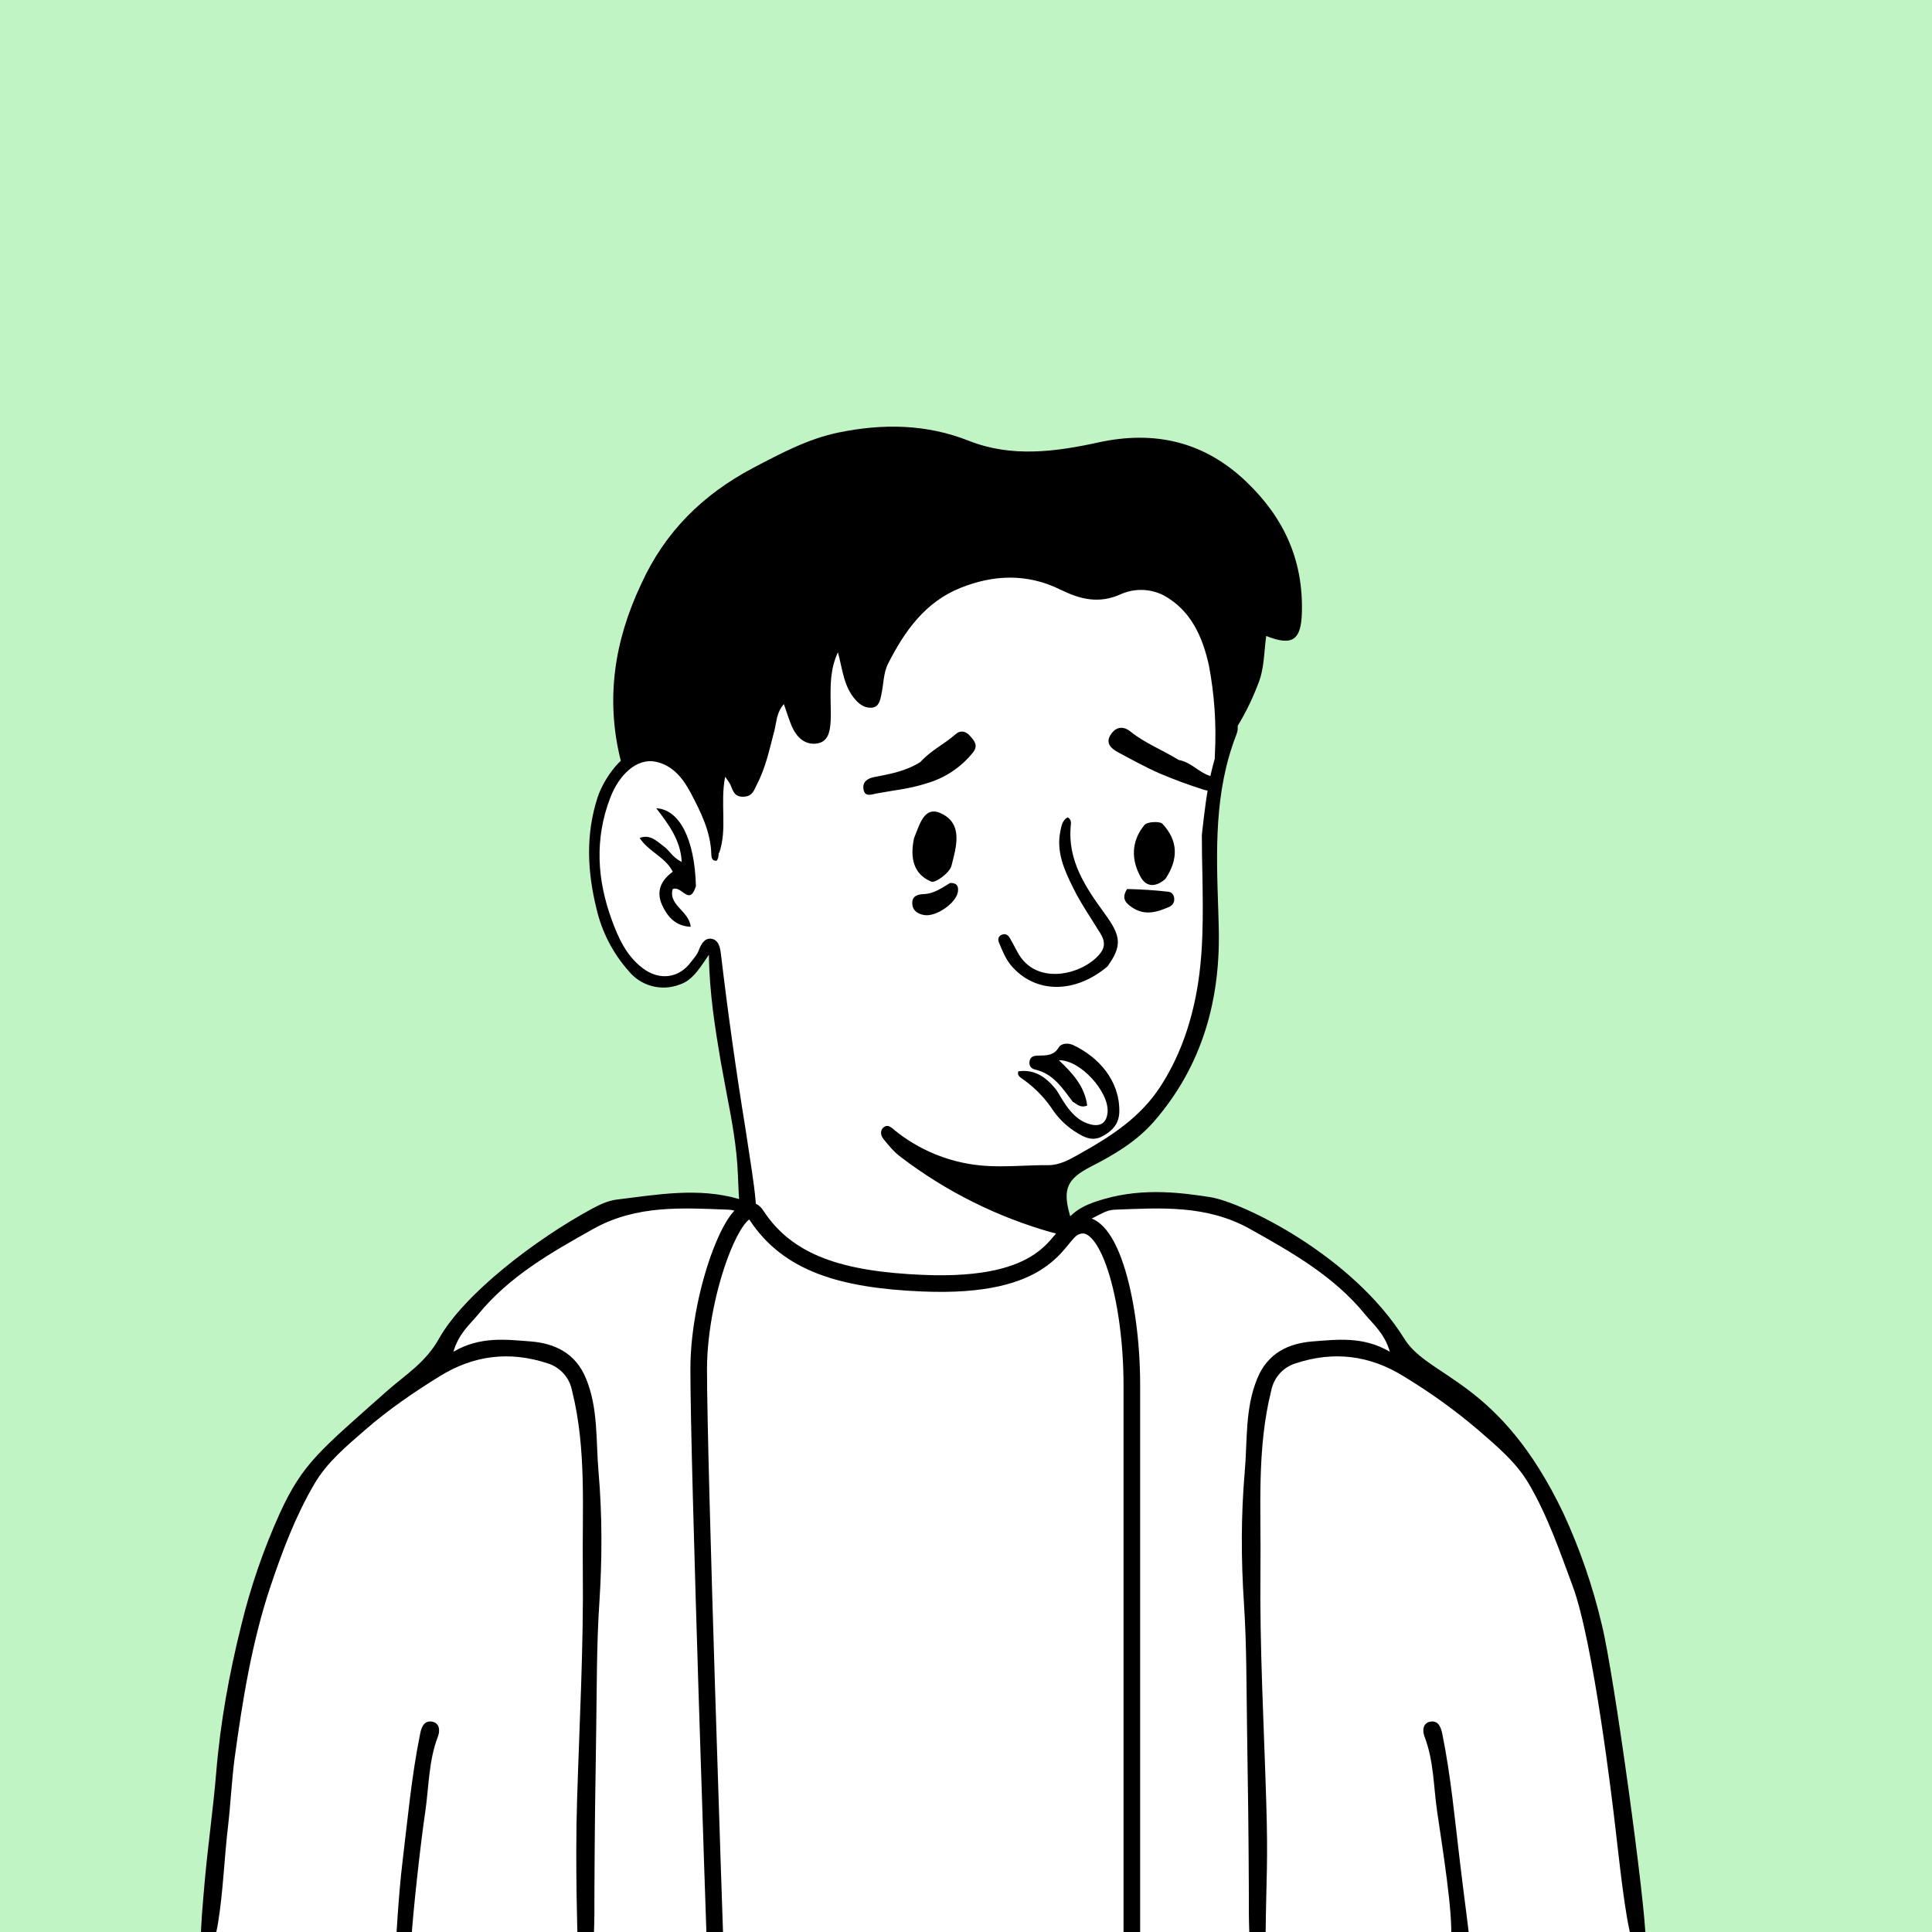
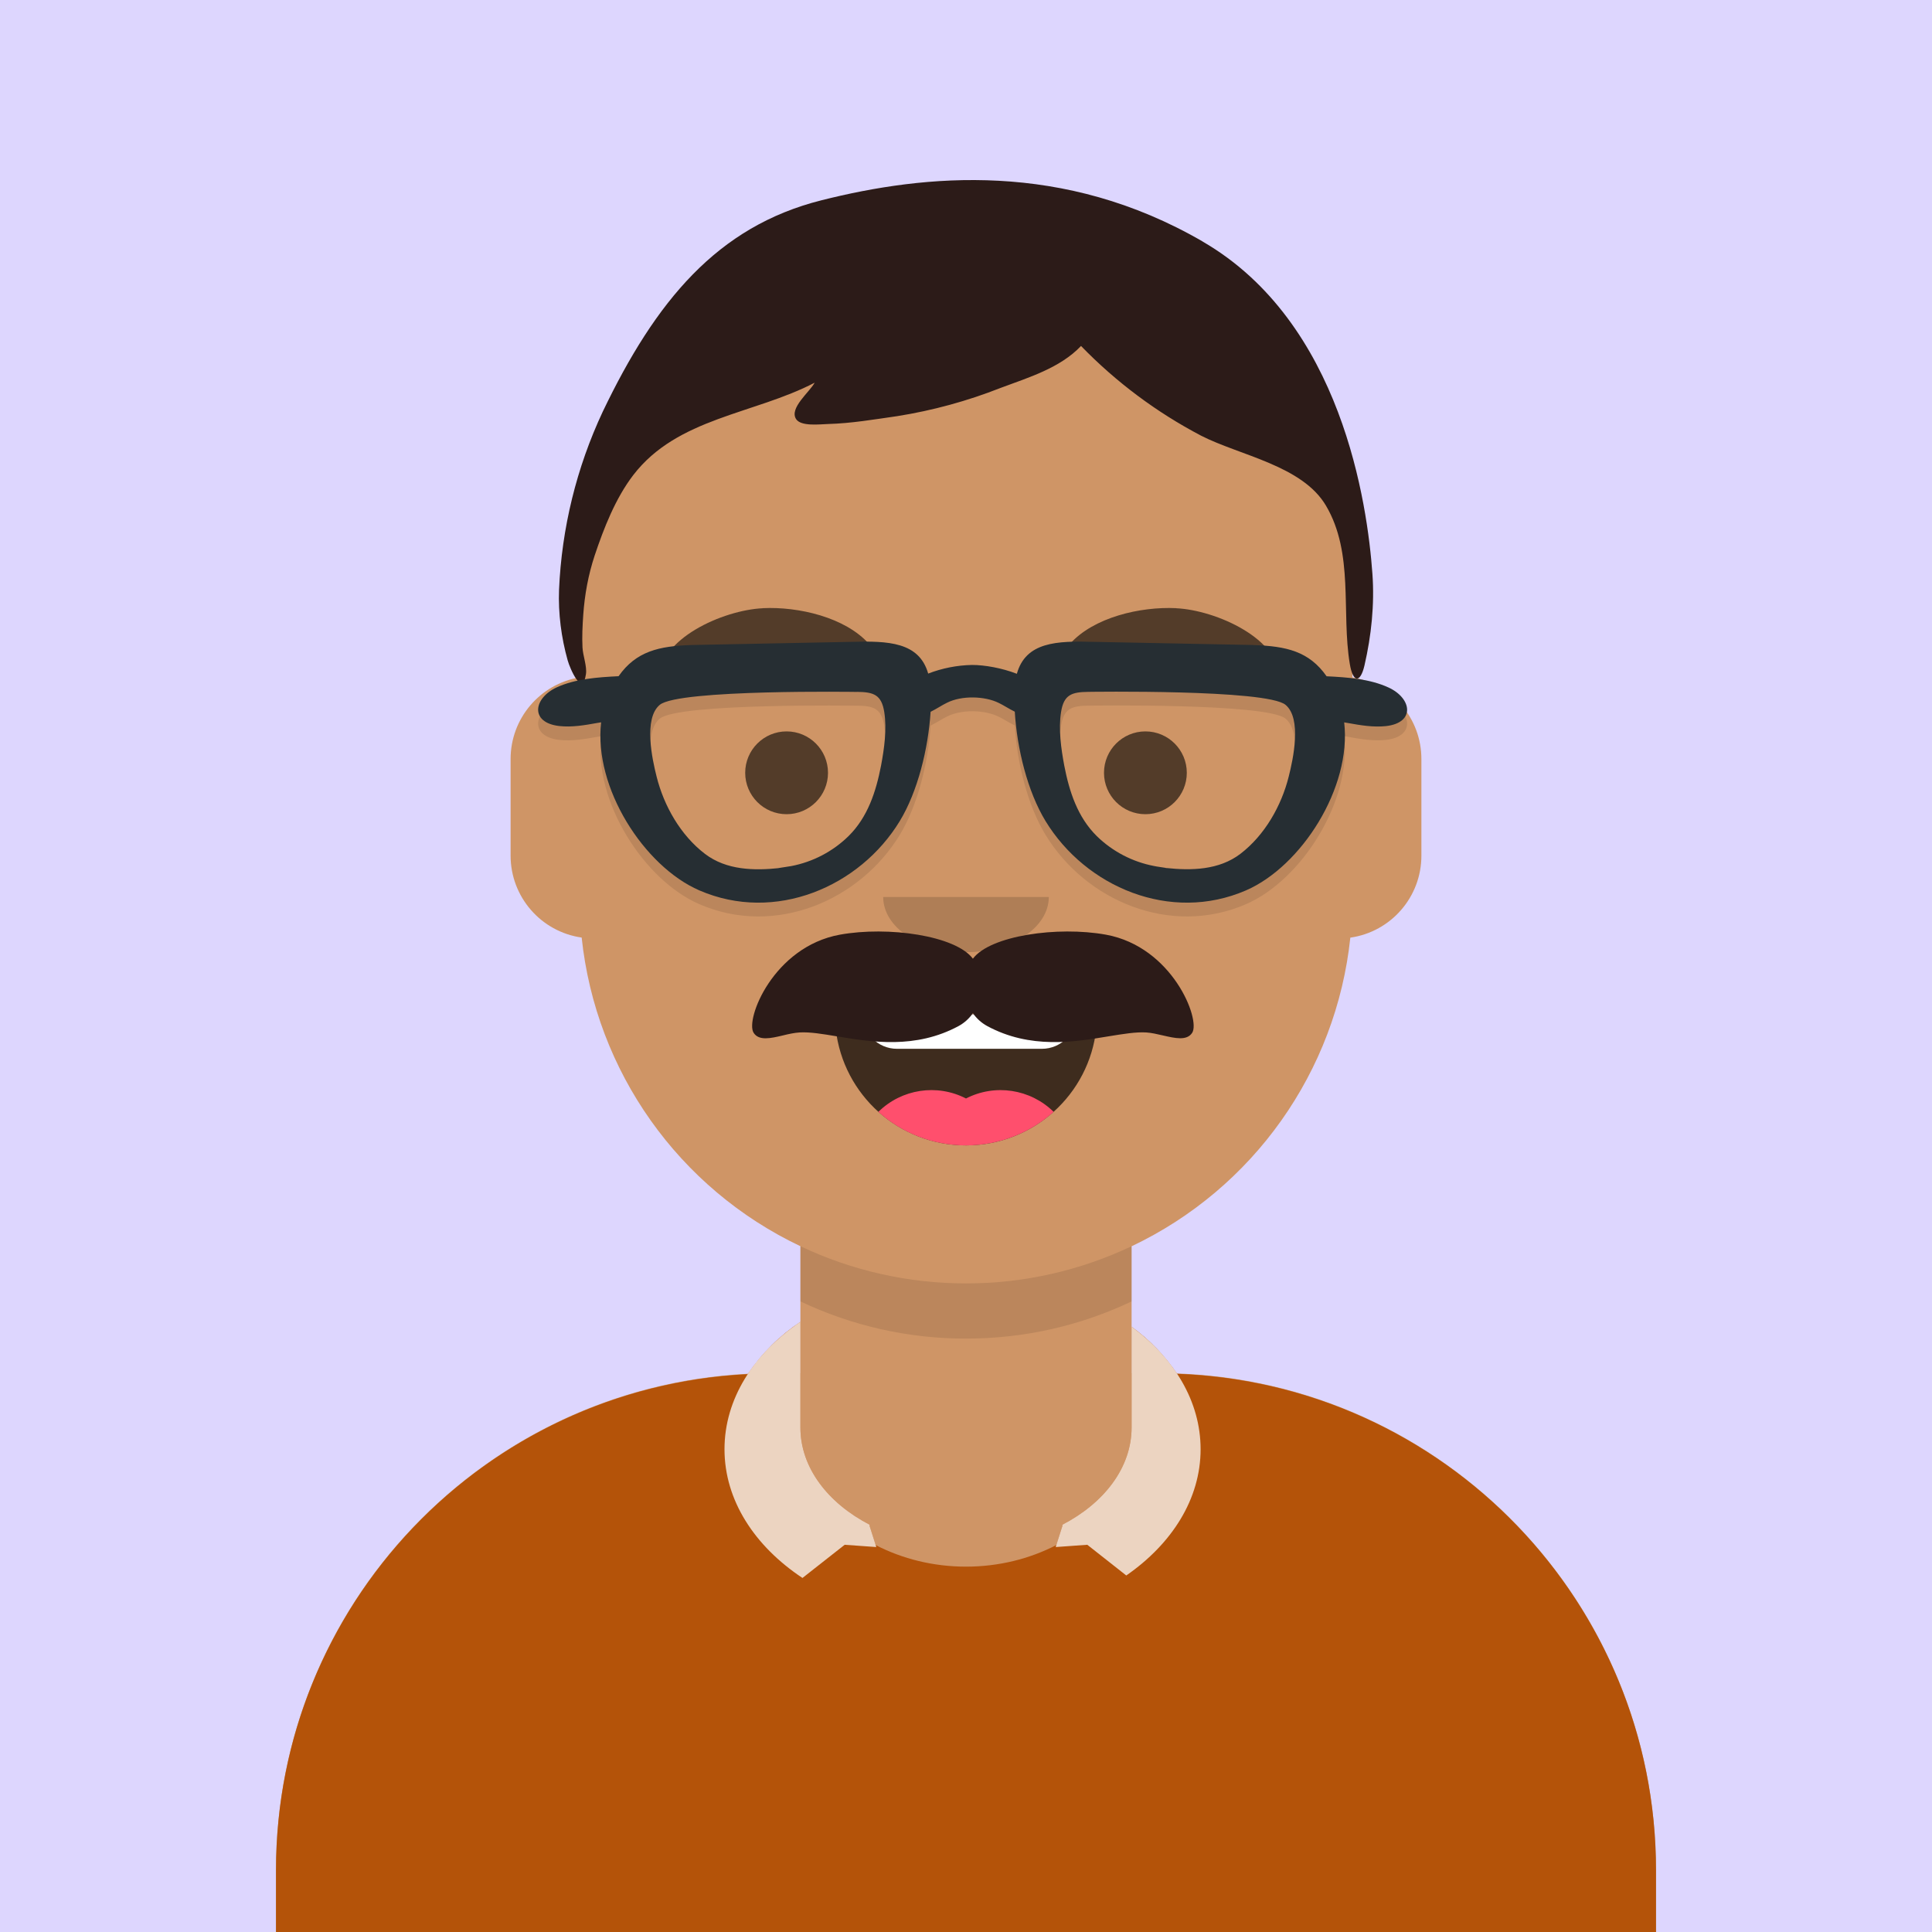
- <svg xmlns="http://www.w3.org/2000/svg" viewBox="0 0 1744 1744" fill="none" shape-rendering="auto">
+ <svg xmlns="http://www.w3.org/2000/svg" viewBox="0 0 280 280" fill="none" shape-rendering="auto">
  <mask id="viewboxMask">
-     <rect width="1744" height="1744" rx="0" ry="0" x="0" y="0" fill="#fff" />
+     <rect width="280" height="280" rx="0" ry="0" x="0" y="0" fill="#fff" />
  </mask>
  <g mask="url(#viewboxMask)">
-     <rect fill="#c1f4c5" width="1744" height="1744" x="0" y="0" />
-     <g transform="translate(531 487)">
-       <path d="M554 727.7c-99.2 297-363.8 388.6-503.7 19.8-19.3-50.7 31-69.5 66.2-91.9 24.1-15.3 36.8-28.5 35.3-42.2-7-64.4-36.9-243.8-36.9-243.8l-3-5.8s.7-1.6-2.2 1.2c-3 3-9.9 34.2-37 34.2-24.5 0-49.2-10.9-61-86.3C7.2 285.6 9.6 214 40 201c12.5-5.3 24-7.2 35.2-.8 11.3 6.4-13-22 112-126C268.4 6.4 396.7-3.5 448.5 8 500.3 19.5 552 44.8 574.9 98.5c27.8 65-25.9 114.3-14 262.5-2.2 53.6.8 171.2-146.6 210.6-28 7.5-19.3 48.4 22.7 58.4 67 21 117 72.3 117 97.9" fill="#fff" />
-       <path fill-rule="evenodd" clip-rule="evenodd" d="m554 266.2.1-1.4c4.1-36.4 8.2-71.7 27.1-103.4 6.5 4.4 5.7 10 3.7 15.2-19.9 51.2-18 104.4-16.2 157.6l.4 14c2.1 66.4-14.5 126.8-58.7 177.5-15.4 17.6-35.8 29.8-56.5 40.3-21.4 11-25.9 20.1-19.2 43.6l.8 2.6c1.4 3.9 2.8 7.9-1 11.8-4.5 4.6-9.5 3.3-14.8 1.8l-.6-.1a406.4 406.4 0 0 1-137-68.3c-6-4.4-10.8-10.3-15.5-16.1l-.3-.4c-2.5-3-3-7.8.5-10.4 3.3-2.5 5.8-.5 8.7 1.8l1 .9a145.5 145.5 0 0 0 76.3 31.7c13.4 1.4 26.6.9 40 .4 7.4-.3 14.8-.6 22.3-.5 10.2 0 18.7-4.7 26.7-9.2l2.8-1.6c27.8-15.5 54.3-32.8 72.2-60.7 16.1-25 25.9-52.2 31.6-80.9 7.2-36.1 6.6-72.7 6-109.8-.3-12-.5-24.2-.5-36.4ZM50.6 190.8c21.9-1.7 34 11.2 44.3 26.3a140.4 140.4 0 0 1 22.4 61.5c.5 3.7 1 7.6-1.2 11.3-4.5.6-4.9-3-5-5.6-.5-20.7-9.7-38.7-18.9-56.1-6.6-12.5-16.2-24.6-31.4-27.6-17.2-3.5-33 12-40.8 32.2-14.5 37.6-12 74.6 1.4 111 5.8 15.9 13.1 32.1 27.8 43.2 14.8 11.3 32.7 9.3 43.6-5.7l2-2.5c2-2.6 4-5.1 5-8 2.1-5.8 5.4-11.2 11.3-10.4 6.8 1 8 8.3 8.7 14a3661 3661 0 0 0 22 156.7l5.9 38.8c2.6 17.1 5.6 41.7 3.6 52.1a28 28 0 0 0-.3 2.2c-.4 2.8-.6 5-4.2 5.5-4.9.8-7-2-7.7-6.4-2.3-17-3-23.6-4-49.6-.9-25.2-5.6-50-10.4-74.9l-5-27c-5.2-30.8-10.3-62-10.8-97l-2 3c-7.6 11.3-13.7 20.5-24.5 24a40.5 40.5 0 0 1-46.1-12.5 127.8 127.8 0 0 1-28.8-55.8c-8.4-34-9.9-67.1.9-100.6 5.2-16.1 23.7-44.7 42.2-42Zm34.6 127.5c4.4 3.2 8.4 6 12-5.4-1.1-42.2-14.7-69.2-35.8-70.3 11.2 14.6 22 28.8 23 48.5a32.3 32.3 0 0 1-10.7-8.8c-2-2.2-4-4.4-6.5-6l-3-2.4c-4.8-3.6-9.7-7.4-17.8-4.5 3.8 5.8 9 10 14.3 14 6 4.7 12 9.3 15.6 16.5-10.6 7.7-15.2 17.7-9.7 29.9 4.8 10.5 11.9 19.2 25.9 19.8-.6-6.3-4.7-10.9-8.8-15.4-5-5.4-9.7-10.6-7.5-18.6 3.2-1.5 6.2.7 9 2.7Z" fill="#000" />
-     </g>
-     <g transform="translate(178 1057)">
-       <path d="M1301.3 694.3S1276 480.8 1263 423.6c-25.7-111.8-73.3-201.4-135.3-220.5-29.6-9.2-39.4-34-47-53.2-3-7.8-5.8-14.7-9.3-19.2C1040 90.7 975 50.5 941 37.3 914.5 27 838.5 20.6 813 30.7c-11.5 4.5-16.2 11-17.6 18.5-1.5.5-3 1.1-4.4 2-3.3 1.8-6 5-9.5 9C768 75.7 745 102.1 653.7 98c-72.5-3.2-120.5-13.8-149-58.3-2.3-3.6-5-4.8-8-4.2a223.7 223.7 0 0 0-163 19C316.2 64 219.4 158.4 218.4 163.7c-2 10.6-25.6 28-55.2 47.6C100.9 252.4 73.6 333 49.3 404.4l-6.6 19.2C31.8 455.2 6.1 692 6.1 692l176 2.3h1119.2Z" fill="#fff" />
-       <mask id="bodyVariant07-a" style="mask-type:luminance" maskUnits="userSpaceOnUse" x="453" y="259" width="392" height="433">
-         <path d="m467 692-14-432.5h392V692H467Z" fill="#fff" />
-       </mask>
-       <g mask="url(#bodyVariant07-a)">
-         <g transform="translate(396 278)" style="mix-blend-mode:difference">
-           <g fill="#fff">
-             <path d="m302.9 264.7-.5.1h.5Z" />
-             <path d="M410.3 250c-3-10-7.3-19.7-13-28.5a217.4 217.4 0 0 0-24.8-32.8 410 410 0 0 0-64.7-54.4 371.2 371.2 0 0 0-53.1-30A199.3 199.3 0 0 0 188 83.5c-12-.9-24.3-.1-36.2 2.3 11 1 22 2.8 32.7 5.4 14.8 4 33.2 11.6 49.3 18.1 20.5 9 40.7 18.8 59.8 30.5 29.6 19 53.5 38 76.8 62.8 12.4 14.3 20.5 25 28.4 40.5 3.7 8 6.4 16.6 8 25.3.8 6.1.7 5 .8 8.6v1.4l-.4 2.8v.1a44.4 44.4 0 0 1-19.2 27.3c-26.3 17-53 25.7-84.3 24.3-20.5-.8-41.7-6-58.8-10.7a385.2 385.2 0 0 1-61.8-22.6c-17-8-33.5-17.2-48.2-29-16.7-13.3-31.1-24.6-45-42.6-9.2-11.8-14.4-19.2-19.9-33l-.8-2.5c-1.6-5.4-1-2.5-1.7-8.3.2-3.5-.8-8 2.4-13.3a63 63 0 0 1 33.3-24c7.4-2.3 21.7-4.6 32.5-4.7 8-.1 16 1.2 23.9 2.4 15.7 2.8 28.7 6.9 44.7 13.5 14.7 6 29 12.8 42.9 20.4 29.1 16.6 63 42.2 70.4 67.4l.4 1.6v.2c.3 1.2.5 2.5.6 3.7v.3a114.5 114.5 0 0 0-.2 1.7l-.3 1.3c-1.5 4-7 7.6-15.3 10.1h-.3l-.3.2h.1a86 86 0 0 1-16.3 1.6c-9.5.1-18.9-1.6-28-3.8a126.6 126.6 0 0 1-38.1-15.5 189 189 0 0 1-26.9-18.4c-5.9-5-11.6-10.3-16.3-16.6-2-3-2.9-4.1-3.9-7.7a39.8 39.8 0 0 1 .2-.8l.2-.3v-.2l1.2-1.3.3-.4.3-.2c2.8-1.9 5.9-3.3 9-4.3 4-1.1 8.2-1.7 12.3-1.7a100.8 100.8 0 0 1 45.5 11.7 103 103 0 0 0-11.2-8.6c-12.8-8.2-29.1-15.6-44.6-14.2-12.4 1.7-19.9 6.7-20.1 20-.2 12.2 8.1 22.3 16.5 30.3 6.3 6 13 11.6 20.3 16.6a213.5 213.5 0 0 0 34 19c7.7 3 15.6 5.5 23.7 7.2 9.6 2.2 19.5 3.6 29.3 3 6.7-.3 13.5-1.1 19.7-3.8 25-9.7 16.6-42 3.8-58.7a158.2 158.2 0 0 0-36.9-35.3 284 284 0 0 0-51.1-29.7c-14-6.3-28-12.5-42.8-16.8a209.3 209.3 0 0 0-39.5-7.7c-7.8-.4-15.6 0-23.2 1.1A76.8 76.8 0 0 0 77.2 147a49.5 49.5 0 0 0-13 15.9 49.1 49.1 0 0 0-3.4 24c1.6 18.5 11.9 35 22.9 49.6a187.5 187.5 0 0 0 30.9 32.4c11.3 9.5 22.6 19.1 35 27 25.6 16 53.7 27.7 82.4 36.6 28.4 8.3 57.8 16 87.6 14.2a144 144 0 0 0 75.9-29 55.6 55.6 0 0 0 19-35.6 90 90 0 0 0-4.2-32Z" />
-             <path fill-rule="evenodd" clip-rule="evenodd" d="M528.4 299.2c2 3 4 6.1 4.8 9.6 1 4.7 1.3 11-3 14.2-2.5 1.4-5.6 1.7-8.5 2l-1.4.1c-5.3.4-10.6.5-15.9.4h-.4c-2.8 5.2-5.5 10.5-8 16 1.3-5.1 3-10.6 5-16.2a213 213 0 0 1-8-.5 142.3 142.3 0 0 0 3.3 8.2l-.5-.7-.6-1c-1.4-2.1-2.8-4.3-4-6.6a126.6 126.6 0 0 1-26-5c-5-1.5-10.6-3.3-12.2-8.7-1.3-5-.3-11 4.2-14a142 142 0 0 1 18.1-12.4c-.7-3-1.4-6.3-1.8-9.5-.7-7.3-1.7-22.4 9-22.2 4.4 1 7.9 4 11.2 6.8l1.6 1.3a150.9 150.9 0 0 1 8.8 8.5c3.8-1.7 7.7-3 11.6-4.2 3.1-.8 6.4-1.4 9.5-.4 3.8 2 4 7 3.5 10.8-.5 2.8-1.4 5.4-2.7 7.9l-3.5 7.1c2 2.6 3.8 5.3 5.6 8l.3.5Zm-8.8-20.8c-1.7.3-3.4.7-5 1.3l-.4.1-.5.2 3.6 4.2 2.4-5.8Zm-37.2-11.6 4 2c2.5 1.8 4.9 3.7 7 5.8a349 349 0 0 0-12.5 6.8 58.4 58.4 0 0 1-1-14.2l.8-.4h1.7Zm-3.3 30.2c-4.7 2.7-9.4 5.6-13.8 8.7 6 2 12.4 3.4 18.8 4.2a244.4 244.4 0 0 1-5-13Zm9 13.4-4.3-16v-.1l2.8-1.6c5.4-3 11-6 16.6-8.5a222 222 0 0 1 9.6 10.8l-6.6 16.5c-6 0-12.2-.4-18-1Zm29.3-9.7-5.8 10.8c4.3 0 8.6-.3 12.9-.8l-.9-1.4c-2-2.9-4-5.8-6.2-8.6Z" />
-             <path d="M262.6 221.8c2 6.7 3.6 10.8-3.4 12.4-5.4 1.1-11 .5-16.4.4-.8 0-1.1 0-.2.3a45 45 0 0 0 9.6 3.6c12.6 3.2 17.6-6.8 10.4-16.7ZM412.8 353.9c-4.7 2.5-9.9 4.1-15 5.8a237 237 0 0 1-21.2 5.6 261 261 0 0 1-58.3 5c-22.6-1-45-4.8-66.8-11-18-5-45.7-11.8-72.3-22.3l-5.7-2.3a851 851 0 0 0 56.3 29.5 196.2 196.2 0 0 0 55.3 16.5c18.7 3.2 37.7 4.2 56.7 3 10.3-.6 20.8-1.6 30.9-4.3a134 134 0 0 0 39-17.4c8.7-6.3 15-15 21.4-23.6-6.6 5.7-12.6 11.2-20.3 15.5ZM391.5 147.3l-4.2-2.4 7.3 7a340.7 340.7 0 0 1 50.5 71.3c-8.6-31-23-61.4-53.6-76ZM18.6 152c5.3-8.4 19-25 29-31.4A100 100 0 0 1 75.5 106a95.2 95.2 0 0 1 21.2-2.5 69.2 69.2 0 0 0-23.6-2.9A78.2 78.2 0 0 0 44 111c-13.7 8-24 20.7-32 34.1a89.6 89.6 0 0 0-11 45c.8 19.6 8 38.5 18.3 55a300 300 0 0 0 38 44.2l15.1 14.5A518 518 0 0 1 27.1 242c-14.5-23.5-21.2-43.7-18.5-62.6a64 64 0 0 1 10-27.5Z" />
-             <path fill-rule="evenodd" clip-rule="evenodd" d="M134.7 341.1c-1.8-3-3.7-6-5.8-8.9l-.6-.7-.5-.6 1.4-2.6c1.3-2.1 2.5-4.3 3.3-6.7.8-3.5.8-8.2-2.3-10.6a7 7 0 0 0-4.4 0 43.7 43.7 0 0 0-11.4 4.2A264.7 264.7 0 0 0 91.6 294c-1-.9-2.1-1.8-3.4-2.4-3.5-1.4-5 3.2-5.3 5.8a64.1 64.1 0 0 0 2.5 20.5c1 4.3 2.3 8.6 3.7 12.8l-4 2.8-.7.5-9.8 7c-3 2.3-6.4 4.9-7 8.9-.7 3.5-.5 8.3 2.9 10.4 3.6 1.2 7.5 1.5 11.4 1.8l2.4.2c5.3.4 10.6.4 16 .1 2.3 6.7 4.7 13.4 7.3 20 .2.9.7 1.7 1.3 2.4-.7-1.2-1-2.6-1.2-4l-.4-1.9-1.5-6.5-2.2-10.2c2 0 4.1-.2 6.2-.4-1.2 4.6-2.1 9.4-2.7 14.1 1.4-4.9 3.1-9.7 5.1-14.3a464.7 464.7 0 0 0 10.6-1.2l7.8-1c1.2-.2 2.4-.6 3.6-1a7 7 0 0 0 2.4-3c2-4.7.8-10-2-14.2Zm-44-32.9c4.8 4 9.3 8 13.6 12.4l-9.4 6c-1.7-6.7-3.2-13-4.2-18.4Zm2.5 34.4-8.4 5.7c3.5.2 7 .3 10.5.2l-2.1-6Zm7.3 5.8-2.3-9.2 4.7-3c3.1-2 6.8-4.2 10.5-6.2 1.6 1.8 3.4 3.7 5 5.7a230.1 230.1 0 0 0-4.3 11.6c-4.5.5-9 .9-13.6 1Zm19.8-3.5-1 1.9 7.2-1c-1-1.5-2.5-3.3-4-5.2l-.5 1-1.7 3.3ZM380.5 75.7c-1.2-2-3-3.5-5.2-4.4l-8-3.8c.3-14 .3-27.9-.3-41.8-.3-2-1.1-5.4-3.7-4.6a17.3 17.3 0 0 0-3.6 5 341 341 0 0 1-19.6 29.4 646.9 646.9 0 0 0-43.3-16.7c-1.8-.6-3.6-1.2-5.3-.4-4.3 3.3-3.8 10.2-1.7 14.6a64 64 0 0 0 9.8 12.5l.2.2c5.4 5.8 11.2 11.1 17 16.4l1.6 1.4 1 1a5872 5872 0 0 1-15 9.4 27 27 0 0 0-5.7 4 6 6 0 0 0 0 6.6 3 3 0 0 0 2.6.8c1.5 0 3-.3 4.6-.5 5.1-.9 10.2-2 15.3-3.1l5-1.2 9-2a3942 3942 0 0 0 12.6 11.1c4.2 3.7 10.2 9 14.2 5.6 3.4-3.3 3.8-8.2 4.1-12.7l.2-2.3.5-8.6 6.2-1.2c.5 0 1-.2 1.4-.3 1.4-.3 2.8-.6 4-1.3 4-2.9 4-9 2-13Zm-20-12.7v1.4l-9.3-4.1 5.6-6a57 57 0 0 0-8.4 4.8 242.4 242.4 0 0 1-4-1.7l-1.4-.6c6.5-6.2 12.5-12.8 18-19.8-.3 7.4-.4 16.6-.5 26Zm-55-7A1166.6 1166.6 0 0 0 337 85a225.8 225.8 0 0 1 23.2-6v-.5c-5.7-2.6-11.5-5-17.3-7.5l-3.5-1.5a55 55 0 0 1-5.6 3 94 94 0 0 1 3.5-3.9l-5-2.1a54 54 0 0 0-.7.6l.4-.5.1-.2c-8.8-3.6-17.6-7.2-26.6-10.5Zm5 38.4c3.3-3 6.5-6.2 9.6-9.4l4.5 4.1a556 556 0 0 0-14 5.3Zm38.5 1 1.8 1.7 1 .9c1.5 1.2 3.7 3.2 6.7 4.4h.5c.3-2.6.6-5.7.7-9.3L349 95.4Z" />
-           </g>
+     <rect fill="#ddd6fe" width="280" height="280" x="0" y="0" />
+     <g transform="translate(8)">
+       <path d="M132 36a56 56 0 0 0-56 56v6.17A12 12 0 0 0 66 110v14a12 12 0 0 0 10.3 11.88 56.04 56.04 0 0 0 31.7 44.73v18.4h-4a72 72 0 0 0-72 72v9h200v-9a72 72 0 0 0-72-72h-4v-18.39a56.04 56.04 0 0 0 31.7-44.73A12 12 0 0 0 198 124v-14a12 12 0 0 0-10-11.83V92a56 56 0 0 0-56-56Z" fill="#cf9566" />
+       <path d="M108 180.61v8a55.79 55.79 0 0 0 24 5.39c8.59 0 16.73-1.93 24-5.39v-8a55.79 55.79 0 0 1-24 5.39 55.79 55.79 0 0 1-24-5.39Z" fill="#000" fill-opacity=".1" />
+       <g transform="translate(0 170)">
+         <path d="M100.37 29.14a27.6 27.6 0 0 1 7.63-7.57v15.3c0 5.83 3.98 10.98 10.08 14.13l-.08.06.9 2.86c3.89 2 8.35 3.13 13.1 3.13s9.21-1.13 13.1-3.13l.9-2.86-.08-.06c6.1-3.15 10.08-8.3 10.08-14.12v-14.6a27.1 27.1 0 0 1 6.6 6.82 72 72 0 0 1 69.4 71.95V110H32v-8.95a72 72 0 0 1 68.37-71.9Z" fill="#b45309" />
+         <path d="M108 21.57c-6.77 4.6-11 11.17-11 18.46 0 7.4 4.36 14.05 11.3 18.66l6.12-4.81 4.58.33-1-3.15.08-.06c-6.1-3.15-10.08-8.3-10.08-14.12v-15.3ZM156 36.88c0 5.82-3.98 10.97-10.08 14.12l.08.06-1 3.15 4.58-.33 5.65 4.45c6.63-4.6 10.77-11.1 10.77-18.3 0-6.92-3.82-13.2-10-17.75v14.6Z" fill="#fff" fill-opacity=".75" />
+       </g>
+       <g transform="translate(78 134)">
+         <path fill-rule="evenodd" clip-rule="evenodd" d="M35.12 15.13a19 19 0 0 0 37.77-.09c.08-.77-.77-2.04-1.85-2.04H37.1C36 13 35 14.18 35.12 15.13Z" fill="#000" fill-opacity=".7" />
+         <path d="M70 13H39a5 5 0 0 0 5 5h21a5 5 0 0 0 5-5Z" fill="#fff" />
+         <path d="M66.7 27.14A10.96 10.96 0 0 0 54 25.2a10.95 10.95 0 0 0-12.7 1.94A18.93 18.93 0 0 0 54 32c4.88 0 9.33-1.84 12.7-4.86Z" fill="#FF4F6D" />
+       </g>
+       <g transform="translate(104 122)">
+         <path fill-rule="evenodd" clip-rule="evenodd" d="M16 8c0 4.42 5.37 8 12 8s12-3.58 12-8" fill="#000" fill-opacity=".16" />
+       </g>
+       <g transform="translate(76 90)">
+         <path d="M36 22a6 6 0 1 1-12 0 6 6 0 0 1 12 0ZM88 22a6 6 0 1 1-12 0 6 6 0 0 1 12 0Z" fill="#000" fill-opacity=".6" />
+       </g>
+       <g transform="translate(76 82)">
+         <path d="M26.55 6.15c-5.8.27-15.2 4.49-14.96 10.34.01.18.3.27.43.12 2.76-2.96 22.32-5.95 29.2-4.36.64.14 1.12-.48.72-.93-3.43-3.85-10.2-5.43-15.4-5.18ZM86.45 6.15c5.8.27 15.2 4.49 14.96 10.34-.01.18-.3.27-.43.12-2.76-2.96-22.32-5.95-29.2-4.36-.64.14-1.12-.48-.72-.93 3.43-3.85 10.2-5.43 15.4-5.18Z" fill-rule="evenodd" clip-rule="evenodd" fill="#000" fill-opacity=".6" />
+       </g>
+       <g transform="translate(-1)">
+         <path fill-rule="evenodd" clip-rule="evenodd" d="M167.3 35c-20.18-11.7-40.17-9.78-55.26-5.97-15.1 3.8-24.02 14.62-31.68 30.62a67.68 67.68 0 0 0-6.34 25.83c-.13 3.41.33 6.94 1.25 10.22.33 1.2 2.15 5.39 2.65 2 .17-1.12-.44-2.67-.5-3.86-.08-1.57 0-3.16.11-4.73.2-2.92.73-5.8 1.65-8.59 1.33-3.98 3.02-8.3 5.6-11.67 6.4-8.33 17.49-8.8 26.29-13.39-.77 1.4-3.7 3.68-2.7 5.27.71 1.1 3.38.76 4.65.72 3.35-.09 6.72-.67 10.02-1.14a71.5 71.5 0 0 0 15-4.1c4.02-1.5 8.61-2.88 11.63-6.07a68.67 68.67 0 0 0 17.4 13c5.62 2.88 14.68 4.32 18.11 10.16 4.07 6.91 2.2 15.4 3.44 22.9.47 2.85 1.54 2.79 2.13.24 1-4.33 1.47-8.83 1.15-13.28-.72-10.05-4.4-36.45-24.6-48.15Z" fill="#2c1b18" />
+       </g>
+       <g transform="translate(49 72)">
+         <path d="M84 66.94c-2.5-3.34-12.27-4.75-19.28-3.48-9.65 1.76-13.74 12.3-12.5 14.22.77 1.2 2.48.8 4.26.38.8-.2 1.64-.38 2.4-.43 1.48-.09 3.34.22 5.44.57 4.98.82 11.37 1.88 17.63-1.51A6.04 6.04 0 0 0 84 74.84a6.04 6.04 0 0 0 2.05 1.85c6.25 3.39 12.64 2.33 17.62 1.5 2.1-.34 3.96-.65 5.45-.56.76.05 1.59.24 2.4.43 1.78.41 3.49.81 4.26-.38 1.24-1.91-2.85-12.46-12.5-14.22-7.02-1.27-16.78.14-19.28 3.48Z" fill="#2c1b18" />
+       </g>
+       <g transform="translate(62 42)">
+         <g fill-rule="evenodd" clip-rule="evenodd">
+           <path d="M111.71 53.49c4.67.16 8 .88 10.55 4.52 3.01.15 6.25.37 8.98 1.63 3.39 1.56 3.9 5.1-.36 5.59-1.86.2-3.72-.12-5.55-.45l-.19-.03-.33-.06c1.1 9.46-6.21 20.87-14.23 24.35C99.6 93.8 87.34 88.53 81.53 79c-2.62-4.3-4.14-10.51-4.46-15.86-.42-.2-.83-.44-1.23-.67-.38-.22-.76-.44-1.12-.61-2-.98-5.34-1.1-7.5 0-.35.17-.7.37-1.05.58-.42.25-.86.5-1.3.72C64.53 68.5 63.01 74.7 60.4 79c-5.8 9.53-18.07 14.8-29.05 10.04-8.02-3.48-15.33-14.89-14.23-24.35l-.33.06-.2.03c-1.83.33-3.7.66-5.55.45-4.27-.5-3.74-4.03-.36-5.6 2.72-1.25 5.96-1.47 8.97-1.62 2.55-3.63 5.88-4.36 10.55-4.52l23.29-.46c5.19-.14 9.72 0 11.03 4.6a18.7 18.7 0 0 1 6.35-1.25c1.86 0 4.35.45 6.5 1.28 1.3-4.64 5.83-4.77 11.03-4.63l23.3.46Zm-24.03 6.78c-2.37.03-3.5.42-3.9 2.9-.4 2.5 0 5.31.46 7.78.73 3.77 1.92 7.46 4.71 10.22a16.24 16.24 0 0 0 8.32 4.34c.11.03.54.1.96.16.63.1 1.23.18.71.13l-.1-.01h-.06a47.08 47.08 0 0 1 .16 0c3.73.4 7.72.32 10.82-2.04 3.53-2.7 5.95-6.95 7.01-11.2.63-2.48 1.93-8.42-.46-10.4-2.73-2.28-28.63-1.88-28.63-1.88Zm-33.43 0c2.37.03 3.5.42 3.9 2.9.4 2.5 0 5.32-.46 7.78-.73 3.77-1.92 7.46-4.71 10.22a16.23 16.23 0 0 1-8.32 4.35l-.96.15c-.64.1-1.26.19-.68.13-3.73.4-7.74.32-10.85-2.05-3.53-2.69-5.95-6.95-7.01-11.2-.63-2.48-1.93-8.42.46-10.4 2.73-2.28 28.63-1.87 28.63-1.87Zm-10.93 25.5Z" fill="#000" fill-opacity=".1" />
+           <path d="M111.71 51.49c4.67.16 8 .88 10.55 4.52 3.01.15 6.25.37 8.98 1.63 3.39 1.56 3.9 5.1-.36 5.59-1.86.2-3.72-.12-5.55-.45l-.19-.03-.33-.06c1.1 9.46-6.21 20.87-14.23 24.35C99.6 91.8 87.34 86.53 81.53 77c-2.62-4.3-4.14-10.51-4.46-15.86-.42-.2-.83-.44-1.23-.67-.38-.22-.76-.44-1.12-.61-2-.98-5.34-1.1-7.5 0-.35.17-.7.37-1.05.58-.42.25-.86.5-1.3.72C64.53 66.5 63.01 72.7 60.4 77c-5.8 9.53-18.07 14.8-29.05 10.04-8.02-3.48-15.33-14.89-14.23-24.35-.11 0-.22.03-.33.05l-.2.03c-1.83.33-3.7.66-5.55.45-4.27-.5-3.74-4.03-.36-5.6 2.72-1.25 5.96-1.47 8.97-1.62 2.55-3.63 5.88-4.36 10.55-4.52l23.29-.46c5.19-.14 9.72 0 11.03 4.6a18.7 18.7 0 0 1 6.35-1.25c1.86 0 4.35.45 6.5 1.28 1.3-4.64 5.83-4.77 11.03-4.63l23.3.46Zm-24.03 6.78c-2.37.03-3.5.42-3.9 2.9-.4 2.5 0 5.31.46 7.78.73 3.77 1.92 7.46 4.71 10.22a16.24 16.24 0 0 0 8.32 4.34c.11.03.54.1.96.16.63.1 1.23.18.71.13l-.1-.01h-.06a47.08 47.08 0 0 1 .16 0c3.73.4 7.72.32 10.82-2.04 3.53-2.7 5.95-6.95 7.01-11.2.63-2.48 1.93-8.42-.46-10.4-2.73-2.28-28.63-1.88-28.63-1.88Zm-33.43 0c2.37.03 3.5.42 3.9 2.9.4 2.5 0 5.32-.46 7.78-.73 3.77-1.92 7.46-4.71 10.22a16.23 16.23 0 0 1-8.32 4.35l-.96.15c-.64.1-1.26.19-.68.13-3.73.4-7.74.32-10.85-2.05-3.53-2.69-5.95-6.95-7.01-11.2-.63-2.48-1.93-8.42.46-10.4 2.73-2.28 28.63-1.87 28.63-1.87Zm-10.93 25.5Z" fill="#262e33" />
        </g>
      </g>
-       <path d="M467.4 694.3S452.7 266.8 452.7 179c0-72.8 36.6-163 52-139.2 28.5 43.8 77.2 58.4 149.7 61.5 115 5 120.9-41.3 136.6-50 31.4-17.6 52.7 66 52.7 141.4V694" stroke="#000" stroke-width="15" />
-       <path d="M1295 694c-6.2-21.3-11.5-73.3-14.9-102-2.4-20.7-19.6-166.5-38.5-217.4-11.6-31.1-22.4-63-39.5-92.1-11.7-20-29.3-34.3-46-48.9a513 513 0 0 0-67-48.2c-30.9-19.2-63.4-23-97.6-11.7a32 32 0 0 0-21.9 24.3c-13.4 53.3-9.1 107.6-9.8 161.6-.8 69.8 3.1 139.5 5.2 209.2 1.8 57.2 0 66.7-.6 125.2h-14.5c-.9-32.2-.4-15.3-.6-47.5-.2-47.6-.8-95.1-1.6-142.7-.6-37.8-.3-75.7-2.8-113.5-2.6-39.6-2.7-79.1.7-118.6 2.5-28.2.1-57 11.3-84.3 9.4-23 28.3-31.8 49.9-33.5 22.4-1.7 45.7-4.8 69.8 9.3-4.8-16.6-15-24.7-22.6-34-28-34.2-65.5-55.5-103.6-76.8-39.3-22-80.7-19-122.6-17.4-6.5.3-12 3.8-17.8 6.7-7.5 4-15.3 7.3-26.6 4.8 9.5-13 22.1-17.3 35.1-21.1 37.1-10.8 73-5.2 95.7-1.8C943 28 1042.7 76 1089.7 151.5c22.3 35.9 85.8 36.4 143.6 157.6a528 528 0 0 1 34.7 100.7c10.9 44 39.5 252.6 39.5 284.2H1295ZM15.3 694c2-6.9 2.7-9.9 3.6-15.7 4.6-28.4 5.5-57.6 8.9-86.3 2.4-20.7 3.3-41.4 6-62 7.2-52.7 15.6-105 32.5-155.4 10.7-31.7 22.4-63 39.5-92.1 11.7-20 29.3-34.3 46-48.9 20.7-18 43.5-33.7 67-48.2 30.9-19.2 63.4-23 97.6-11.7a32 32 0 0 1 21.9 24.3c13.4 53.3 9.1 107.6 9.8 161.6.8 69.8-3.1 139.5-5.2 209.2-1.8 57.2.5 125 .5 125l14.6.2c.9-32.2.4-15.3.6-47.5.2-47.6.8-95.1 1.6-142.7.6-37.8.3-75.7 2.8-113.5 2.6-39.6 2.7-79.1-.7-118.6-2.5-28.2-.1-57-11.3-84.3-9.4-23-28.3-31.8-50-33.5-22.3-1.7-45.6-4.8-69.7 9.3 4.8-16.6 15-24.7 22.6-34 28-34.2 65.5-55.5 103.5-76.8 39.4-22 80.8-19 122.7-17.4 6.5.3 12 3.8 17.8 6.7 7.5 4 2.3 11.5 6.4.7 5.8-15-2-13.2-15-17-37-10.8-74-4-111 .5-7.4 1-14.8 4.4-21.5 8-51.4 27.8-116 77.2-138.6 117.6-12 21.6-30.7 32.8-47.5 47.7C111 252.3 95.3 263.8 74.6 309a573.6 573.6 0 0 0-34.7 100.7c-11 44-19.1 88.6-22.8 134.2-2.7 32.4-7.4 64.8-10.3 97.4-2 22.8-3.5 39.7-3.5 52.6h12Z" fill="#000" />
-       <path d="M1131.8 694c2-23.7-8-84.7-12.5-115.7-3.3-22.6-3-46-11.4-67.7-2.1-5.4-1.5-12.4 5.3-13.5 6.4-1 9.2 3.5 10.7 10.8 7.8 38.3 11.3 77.2 16 116 3.5 30 7.8 60 8.5 70l-16.6.1ZM193.3 694c1.4-23.6 8-84.7 12.6-115.7 3.3-22.6 3-46 11.4-67.7 2.1-5.4 1.5-12.4-5.3-13.5-6.4-1-9.3 3.5-10.7 10.8-7.8 38.3-11.3 77.2-16 116-3.6 30-5.7 70.1-5.7 70.1h13.7Z" fill="#000" />
    </g>
-     <g transform="translate(266 207)">
-       <path d="M312.8 320.2c21.6-47.5 56-81 101-104.8 24.8-13 49.8-26.4 77.3-32 39.6-8.1 79-7.8 117.7 7.6 38.2 15 77.3 10 116.6 1.4 50.3-11 95.4-1.3 134 35.8 34 32.7 51.1 70.8 49.8 117.8-.7 24.8-8.4 30.5-32.2 21.1-2.1 14.7-1.6 29.6-7.4 43.5a224 224 0 0 1-22.4 44c-6.2 8.7-5.2 20.1-9.9 29.4-8-.8-6.7-6.4-6.6-10.7a333 333 0 0 0-5.5-80c-5.8-25.8-16.3-49.6-41-63a45 45 0 0 0-38.5-.9c-20 9-36.9 4.5-54.8-4.3-29.6-14.5-59.8-13.5-89.9-1.4-32 12.8-50.5 39.2-65.3 68.3-4.3 8.4-4.1 19-6.2 28.5-1.1 5-2.2 10.7-8.5 11.3-5.7.5-10.4-2.3-14.4-6.7-11-12-12-27.7-16.2-43.3-7 15-6.8 29.8-6.6 44.5 0 6 .4 12 0 18-.6 9.2-2.1 19-13.6 20-10.3.8-17.1-6.2-21.2-15.1-2.7-6.2-4.6-12.7-7.4-20.6-6.7 7.6-6.5 15.8-8.4 23.2-4.4 16.7-7.8 33.8-16 49.4-2.6 5.3-4 10.7-12 11-8.3.3-9.5-5.3-11.8-10.7-.8-1.9-2.2-3.5-4.8-7.3-4.8 24 2.2 47-5.4 68.8-5.8-2-5.3-5.9-5.5-9-.7-19.8-8.4-37.6-18.4-53.6-9.9-16-22.5-30.5-45.6-27.6-7.2.9-11.7 6.8-19.3 7-13.9-55.3-6-108 18.4-159.6Z" fill="#000" />
-     </g>
-     <g transform="translate(791 871)">
-       <path d="M177.4 123.6c-9.2-12.1-17.5-25.4-34-29.1-3.8-.9-5.8-3.7-5-7.6.7-4.3 4.2-5 7.7-5 7.2-.2 14 .3 18.7-7.5 2.4-3.9 8.7-4 13-2 22.9 10.8 42 32 41.6 60-.2 11-6.1 17.2-14.7 22-7.9 4.5-14.7 2.6-22.5-2.2a71.7 71.7 0 0 1-24.3-23.4 105 105 0 0 0-27.1-26.7c-1.7-1.3-3.5-2.6-2.6-6 15-2.2 25.4 5.6 34 16.3 3.8 4.8 11.8 23.8 26.6 30 11.1 4.7 19.1 2.2 20-9.5 1.4-18.4-24.7-47.3-43.9-46.8 12.7 12 23.4 24 25.5 40.9-6.5 2.5-9.4-1.6-13-3.4Z" fill="#000" />
-     </g>
-     <g transform="translate(653 805)" />
-     <g transform="translate(901 668)">
-       <path d="M98.7 204.4c-29.8 25.1-65.6 24.4-87-.9-5-6-7.7-13-10.7-20-1.2-2.7-1.5-6.1 2.2-7.7 3.2-1.3 5.8 0 7.4 3 2.3 4 4.5 8.2 6.7 12.3 17 32.6 61.6 20 75.6.5 4-5.6 3-11.2-.4-16.7-8.4-13.8-17.7-27-24.8-41.5-7.9-15.9-15.4-32.4-11.5-51.2 1-4.9 1.8-9.9 6.6-12.4 3.5 2.1 3 5 2.8 7.3-3.2 31.8 13.6 56.2 30.8 79.9 14.5 19.9 15.8 28.6 2.3 47.4Z" fill="#000" />
-     </g>
-     <g transform="translate(610 680)">
-       <path d="M407.4 122.5c13 .3 25.4 1.1 37.6 2.5 3 .4 5 3.3 5 6.7 0 3.3-1.7 5.6-4.7 7-11.2 4.8-22 8.2-33.7.2-6.5-4.5-9-8.7-4.2-16.4ZM247.6 117c7 0 7.8 3.8 7 8.5-2 10.2-20 22.4-30.4 20.5-5.9-1-10.5-4-10.7-10.5-.2-6.7 4.8-8.2 10.3-8.4 9-.3 15.8-5.2 23.8-10ZM215.1 76.6c5-12 9-29.4 24.1-22.5 20.7 9.4 13.9 30.7 9.7 47.4-1.6 6.3-14.5 15.9-18.3 14.3-16.3-6.8-19.2-21.7-15.5-39.2ZM442 113.4c-8.6 7.5-17 7.6-22.2-1.5-9-16-8.6-32.8 3.3-47.2 2.5-3 13.8-3.6 16.3-1 14 15 14.6 31.8 2.6 49.7Z" fill="#000" />
-     </g>
-     <g transform="translate(610 680)" />
-     <g transform="translate(774 657)">
-       <path d="M56.8 30.9c9.5-10.6 21.8-16.2 31.6-25C93 1.8 98 3 101.8 7.5c3.8 4.3 7.3 8.3 2.7 14.5a83 83 0 0 1-42.7 28.3C47.4 55 32 56.5 17 59.3c-4.5.9-10.2 3.3-11.5-3.6-1.2-6.6 3.2-10 9.5-11.2 14.2-2.8 28.4-5.2 41.8-13.6ZM289.9 29c11.3 2 18 11 27.8 14.2 3.8 1.2 8.4 4.7 6.6 9.5-2.1 5.8-8 4.3-12.2 3a450.2 450.2 0 0 1-39.2-14.5c-12.8-5.6-25.1-12.4-37.4-19-6-3.2-11.6-7.8-7.4-15.2 4.2-7.3 11-9.5 18.3-3.7C259.4 13.8 275 19.8 290 29Z" fill="#000" />
-     </g>
-     <g transform="translate(0 559)" />
  </g>
</svg>
